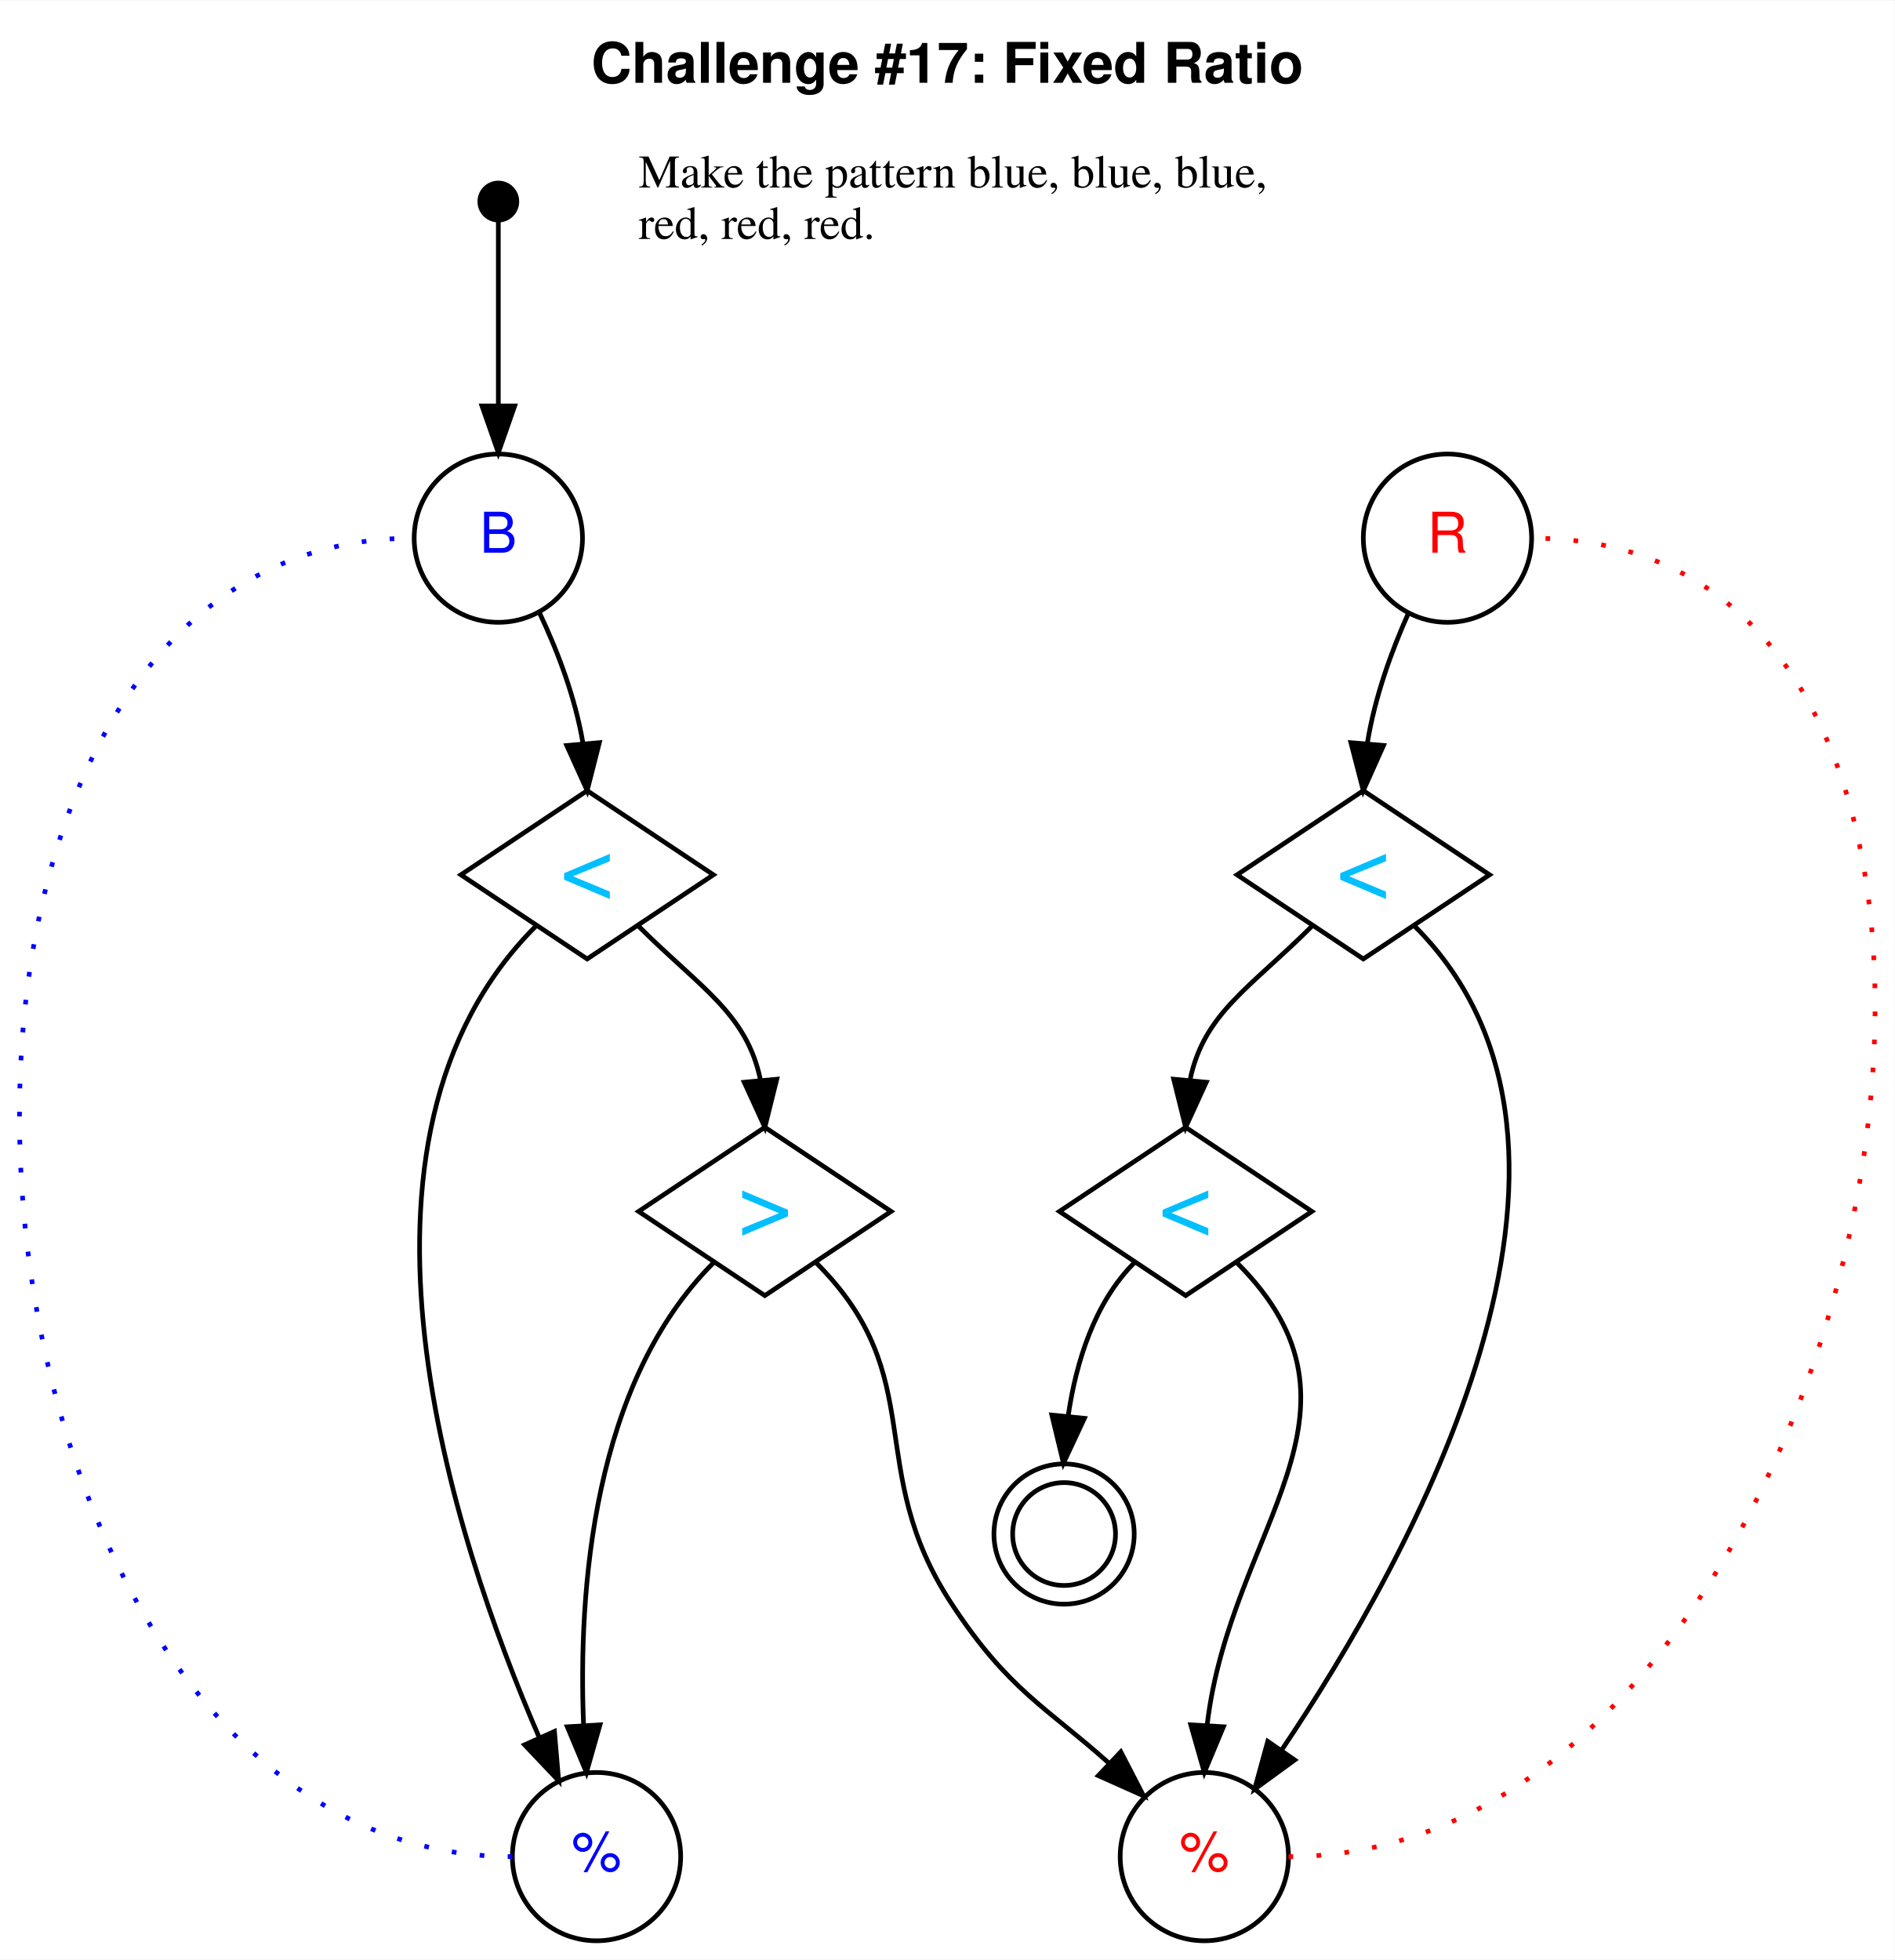
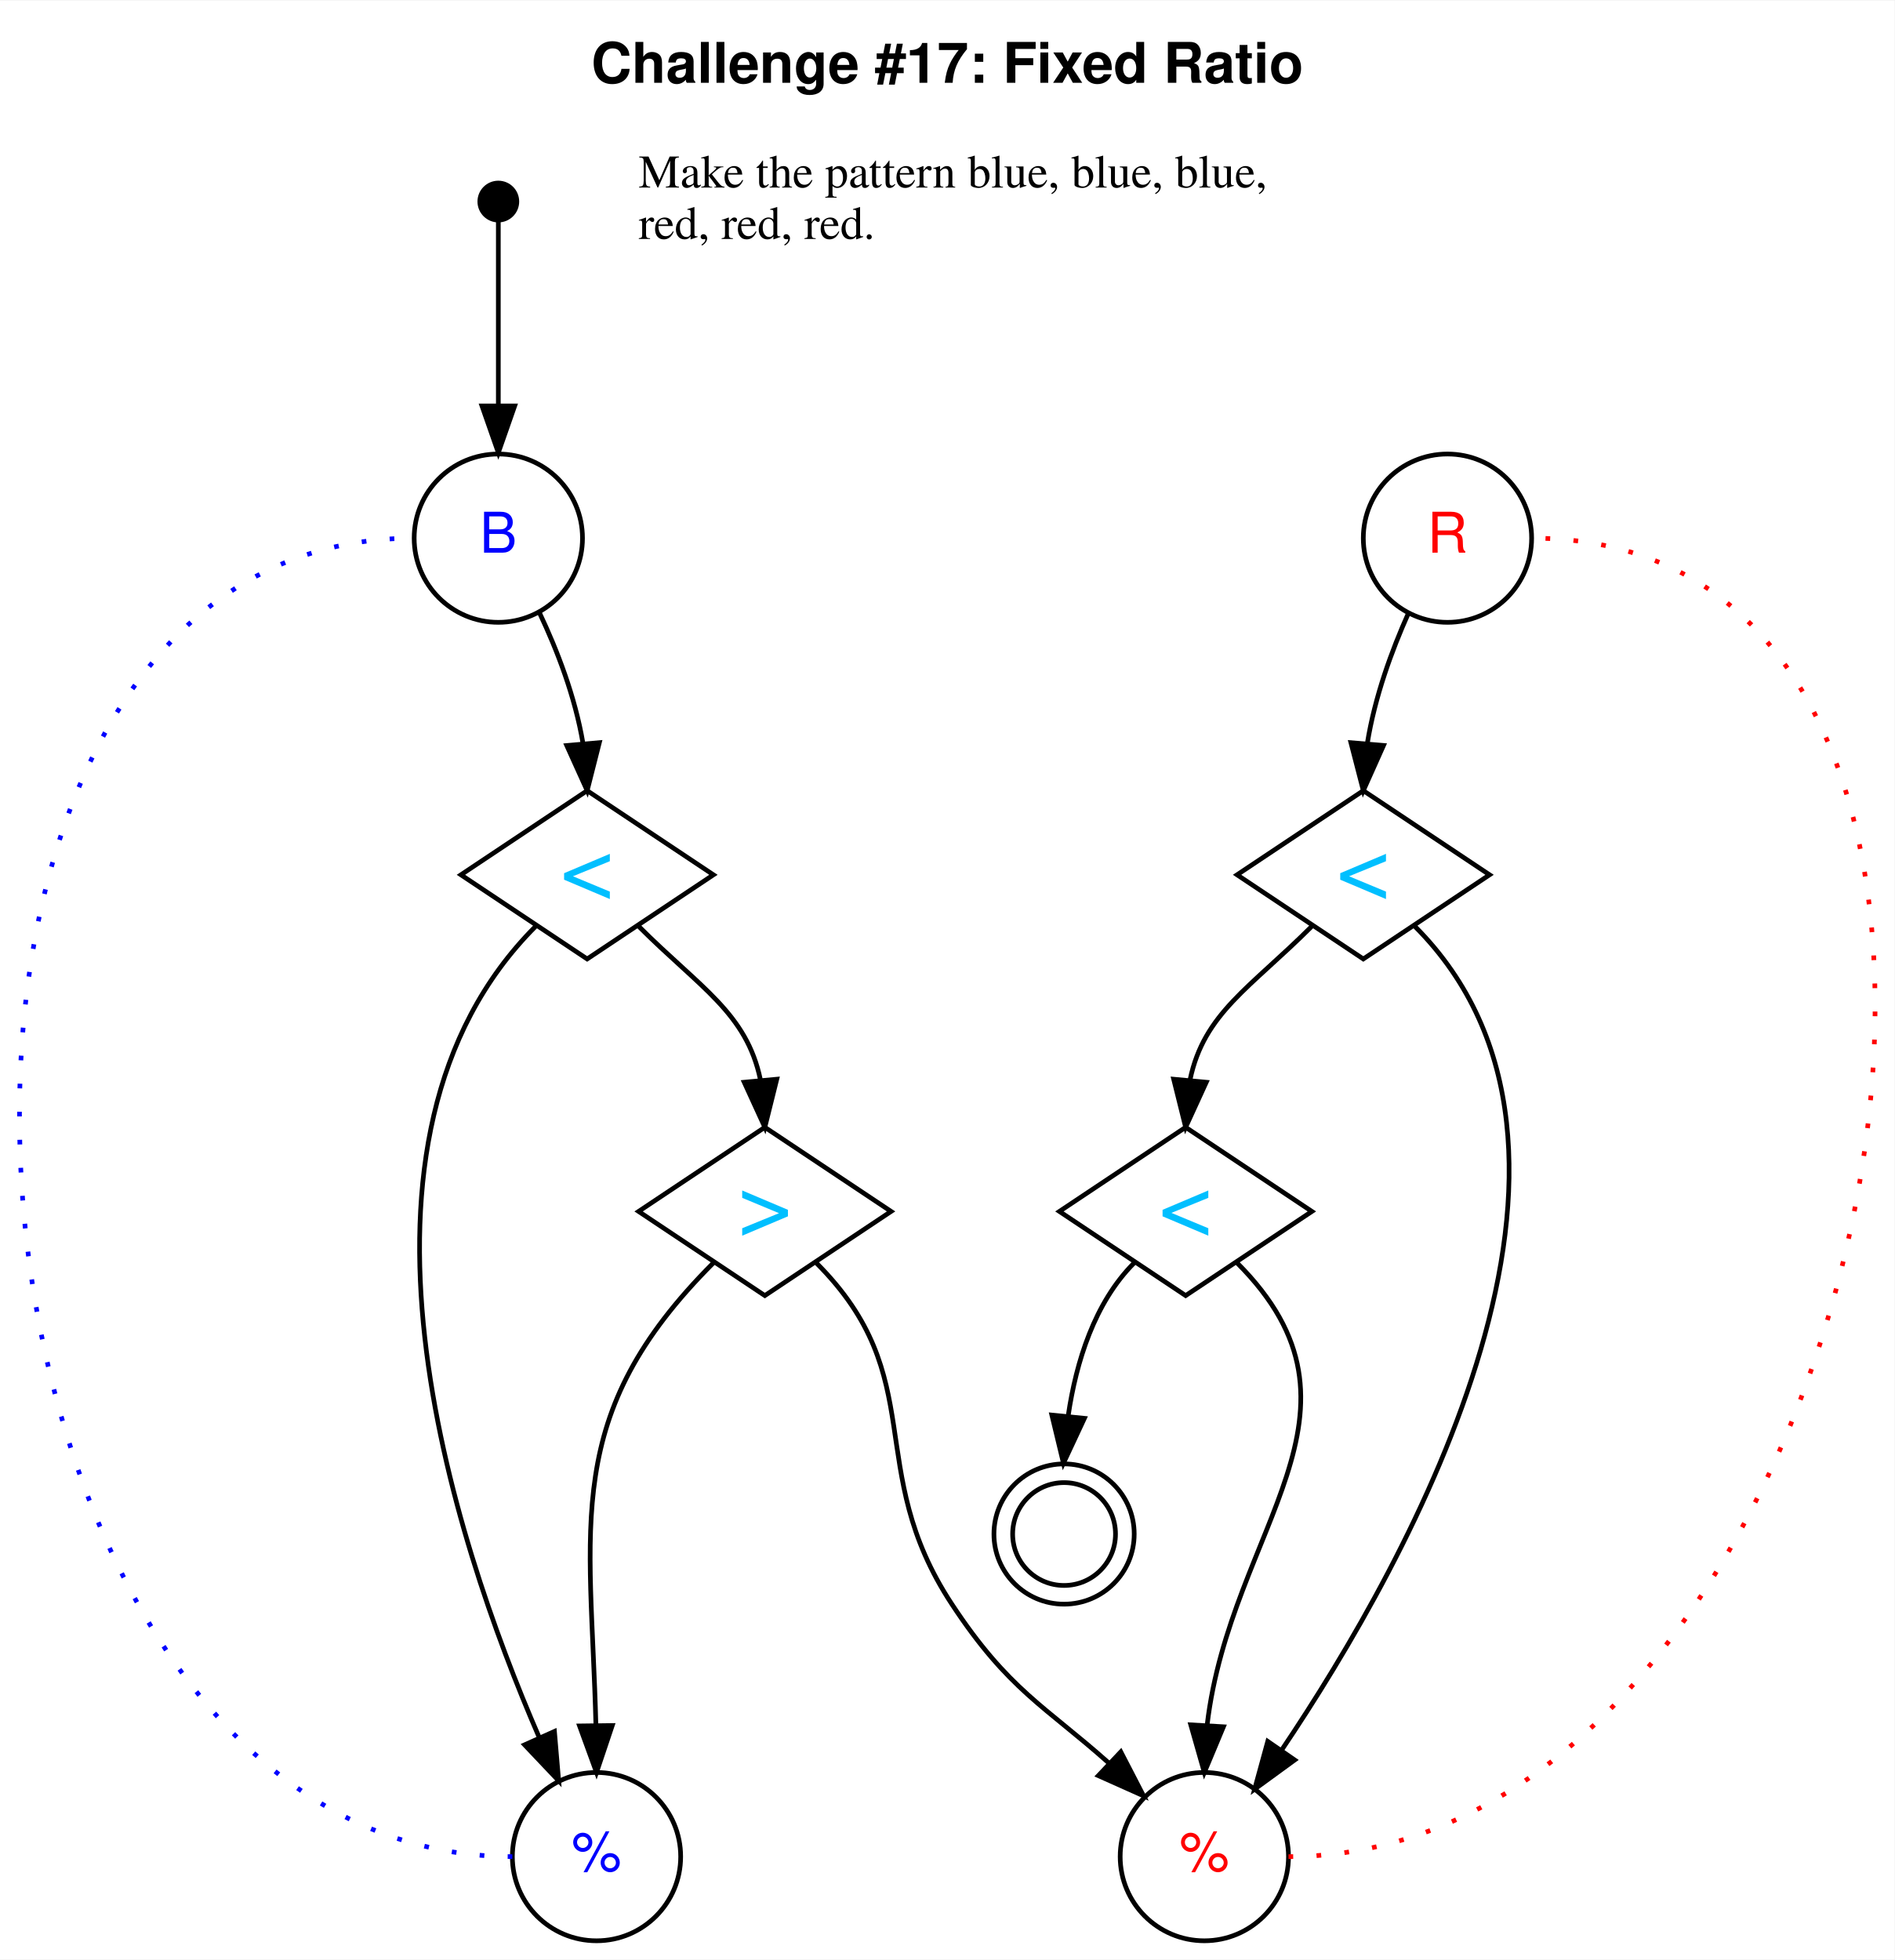
<svg xmlns="http://www.w3.org/2000/svg" width="405pt" height="419pt" viewBox="0.00 0.00 405.21 419.00">
  <g id="graph0" class="graph" transform="scale(1 1) rotate(0) translate(4 415)">
    <polygon fill="#ffffff" stroke="transparent" points="-4,4 -4,-415 401.207,-415 401.207,4 -4,4" />
    <text text-anchor="middle" x="198.604" y="-397.4" font-family="Helvetica,sans-Serif" font-weight="bold" font-size="12.00" fill="#000000">Challenge #17: Fixed Ratio</text>
    <g id="node1" class="node">
      <ellipse fill="#000000" stroke="#000000" cx="102.582" cy="-372" rx="3.96" ry="3.96" />
    </g>
    <g id="node2" class="node">
      <ellipse fill="none" stroke="#000000" cx="102.582" cy="-300" rx="18" ry="18" />
      <text text-anchor="middle" x="102.582" y="-296.9" font-family="Helvetica,sans-Serif" font-size="12.00" fill="#0000ff">B</text>
    </g>
    <g id="edge1" class="edge">
      <path fill="none" stroke="#000000" d="M102.582,-367.712C102.582,-360.062 102.582,-343.472 102.582,-328.629" />
      <polygon fill="#000000" stroke="#000000" points="106.082,-328.282 102.582,-318.282 99.082,-328.282 106.082,-328.282" />
    </g>
    <g id="node7" class="node">
      <polygon fill="none" stroke="#000000" points="121.582,-246 94.582,-228 121.582,-210 148.582,-228 121.582,-246" />
      <text text-anchor="middle" x="121.582" y="-223" font-family="Helvetica,sans-Serif" font-size="20.00" fill="#00bfff">&lt;</text>
    </g>
    <g id="edge2" class="edge">
      <path fill="none" stroke="#000000" d="M111.414,-283.971C115.136,-276.109 118.994,-266.172 120.691,-256.077" />
      <polygon fill="#000000" stroke="#000000" points="124.188,-256.269 121.582,-246 117.215,-255.653 124.188,-256.269" />
    </g>
    <g id="node3" class="node">
      <ellipse fill="none" stroke="#000000" cx="123.582" cy="-18" rx="18" ry="18" />
      <text text-anchor="middle" x="123.582" y="-14.9" font-family="Helvetica,sans-Serif" font-size="12.00" fill="#0000ff">%</text>
    </g>
    <g id="edge13" class="edge">
      <path fill="none" stroke="#0000ff" stroke-dasharray="1,5" d="M105.582,-18C-20.099,-18 -41.099,-300 84.582,-300" />
    </g>
    <g id="node5" class="node">
      <ellipse fill="none" stroke="#000000" cx="253.582" cy="-18" rx="18" ry="18" />
      <text text-anchor="middle" x="253.582" y="-14.9" font-family="Helvetica,sans-Serif" font-size="12.00" fill="#ff0000">%</text>
    </g>
    <g id="node4" class="node">
      <ellipse fill="none" stroke="#000000" cx="305.582" cy="-300" rx="18" ry="18" />
      <text text-anchor="middle" x="305.582" y="-296.9" font-family="Helvetica,sans-Serif" font-size="12.00" fill="#ff0000">R</text>
    </g>
    <g id="node8" class="node">
      <polygon fill="none" stroke="#000000" points="287.582,-246 260.582,-228 287.582,-210 314.582,-228 287.582,-246" />
      <text text-anchor="middle" x="287.582" y="-223" font-family="Helvetica,sans-Serif" font-size="20.00" fill="#00bfff">&lt;</text>
    </g>
    <g id="edge7" class="edge">
      <path fill="none" stroke="#000000" d="M297.214,-283.919C293.689,-276.042 290.033,-266.1 288.426,-256.034" />
      <polygon fill="#000000" stroke="#000000" points="291.908,-255.671 287.582,-246 284.932,-256.258 291.908,-255.671" />
    </g>
    <g id="edge14" class="edge">
      <path fill="none" stroke="#ff0000" stroke-dasharray="1,5" d="M271.582,-18C399.028,-18 451.028,-300 323.582,-300" />
    </g>
    <g id="node6" class="node">
      <text text-anchor="start" x="132.582" y="-375" font-family="Times" font-size="10.00" fill="#000000">Make the pattern blue, blue, blue,</text>
      <text text-anchor="start" x="132.582" y="-364" font-family="Times" font-size="10.00" fill="#000000">red, red, red.</text>
    </g>
    <g id="edge4" class="edge">
      <path fill="none" stroke="#000000" d="M110.582,-217C64.799,-171.217 92.842,-86.131 111.282,-43.594" />
      <polygon fill="#000000" stroke="#000000" points="114.585,-44.783 115.489,-34.227 108.2,-41.915 114.585,-44.783" />
    </g>
    <g id="node9" class="node">
      <polygon fill="none" stroke="#000000" points="159.582,-174 132.582,-156 159.582,-138 186.582,-156 159.582,-174" />
      <text text-anchor="middle" x="159.582" y="-151" font-family="Helvetica,sans-Serif" font-size="20.00" fill="#00bfff">&gt;</text>
    </g>
    <g id="edge3" class="edge">
      <path fill="none" stroke="#000000" d="M132.582,-217C145.796,-203.786 155.641,-198.444 158.634,-184.183" />
      <polygon fill="#000000" stroke="#000000" points="162.14,-184.281 159.582,-174 155.17,-183.633 162.14,-184.281" />
    </g>
    <g id="edge8" class="edge">
      <path fill="none" stroke="#000000" d="M298.582,-217C346.417,-169.165 297.832,-81.945 270.07,-40.729" />
      <polygon fill="#000000" stroke="#000000" points="272.904,-38.674 264.341,-32.434 267.144,-42.651 272.904,-38.674" />
    </g>
    <g id="node10" class="node">
      <polygon fill="none" stroke="#000000" points="249.582,-174 222.582,-156 249.582,-138 276.582,-156 249.582,-174" />
      <text text-anchor="middle" x="249.582" y="-151" font-family="Helvetica,sans-Serif" font-size="20.00" fill="#00bfff">&lt;</text>
    </g>
    <g id="edge9" class="edge">
      <path fill="none" stroke="#000000" d="M276.582,-217C263.368,-203.786 253.523,-198.444 250.529,-184.183" />
      <polygon fill="#000000" stroke="#000000" points="253.993,-183.633 249.582,-174 247.024,-184.281 253.993,-183.633" />
    </g>
    <g id="edge6" class="edge">
-       <path fill="none" stroke="#000000" d="M148.582,-145C122.797,-119.216 119.656,-75.092 120.812,-46.238" />
-       <polygon fill="#000000" stroke="#000000" points="124.321,-46.19 121.427,-35.998 117.334,-45.77 124.321,-46.19" />
+       <path fill="none" stroke="#000000" d="M148.582,-145C115.908,-112.326 122.379,-89.153 123.451,-46.118" />
+       <polygon fill="#000000" stroke="#000000" points="126.952,-46.045 123.582,-36 119.952,-45.954 126.952,-46.045" />
    </g>
    <g id="edge5" class="edge">
      <path fill="none" stroke="#000000" d="M170.582,-145C195.268,-120.314 180.398,-101.168 199.582,-72 211.641,-53.665 219.679,-50.039 233.053,-38.114" />
      <polygon fill="#000000" stroke="#000000" points="235.717,-40.412 240.582,-31 230.91,-35.324 235.717,-40.412" />
    </g>
    <g id="edge10" class="edge">
      <path fill="none" stroke="#000000" d="M260.582,-145C292.427,-113.155 259.16,-88.364 254.185,-46.185" />
      <polygon fill="#000000" stroke="#000000" points="257.667,-45.776 253.582,-36 250.679,-46.19 257.667,-45.776" />
    </g>
    <g id="node11" class="node">
      <ellipse fill="none" stroke="#000000" cx="223.582" cy="-87" rx="11" ry="11" />
      <ellipse fill="none" stroke="#000000" cx="223.582" cy="-87" rx="15" ry="15" />
    </g>
    <g id="edge11" class="edge">
      <path fill="none" stroke="#000000" d="M238.582,-145C230.055,-136.473 226.175,-123.772 224.482,-112.428" />
      <polygon fill="#000000" stroke="#000000" points="227.931,-111.747 223.448,-102.147 220.966,-112.447 227.931,-111.747" />
    </g>
  </g>
</svg>
